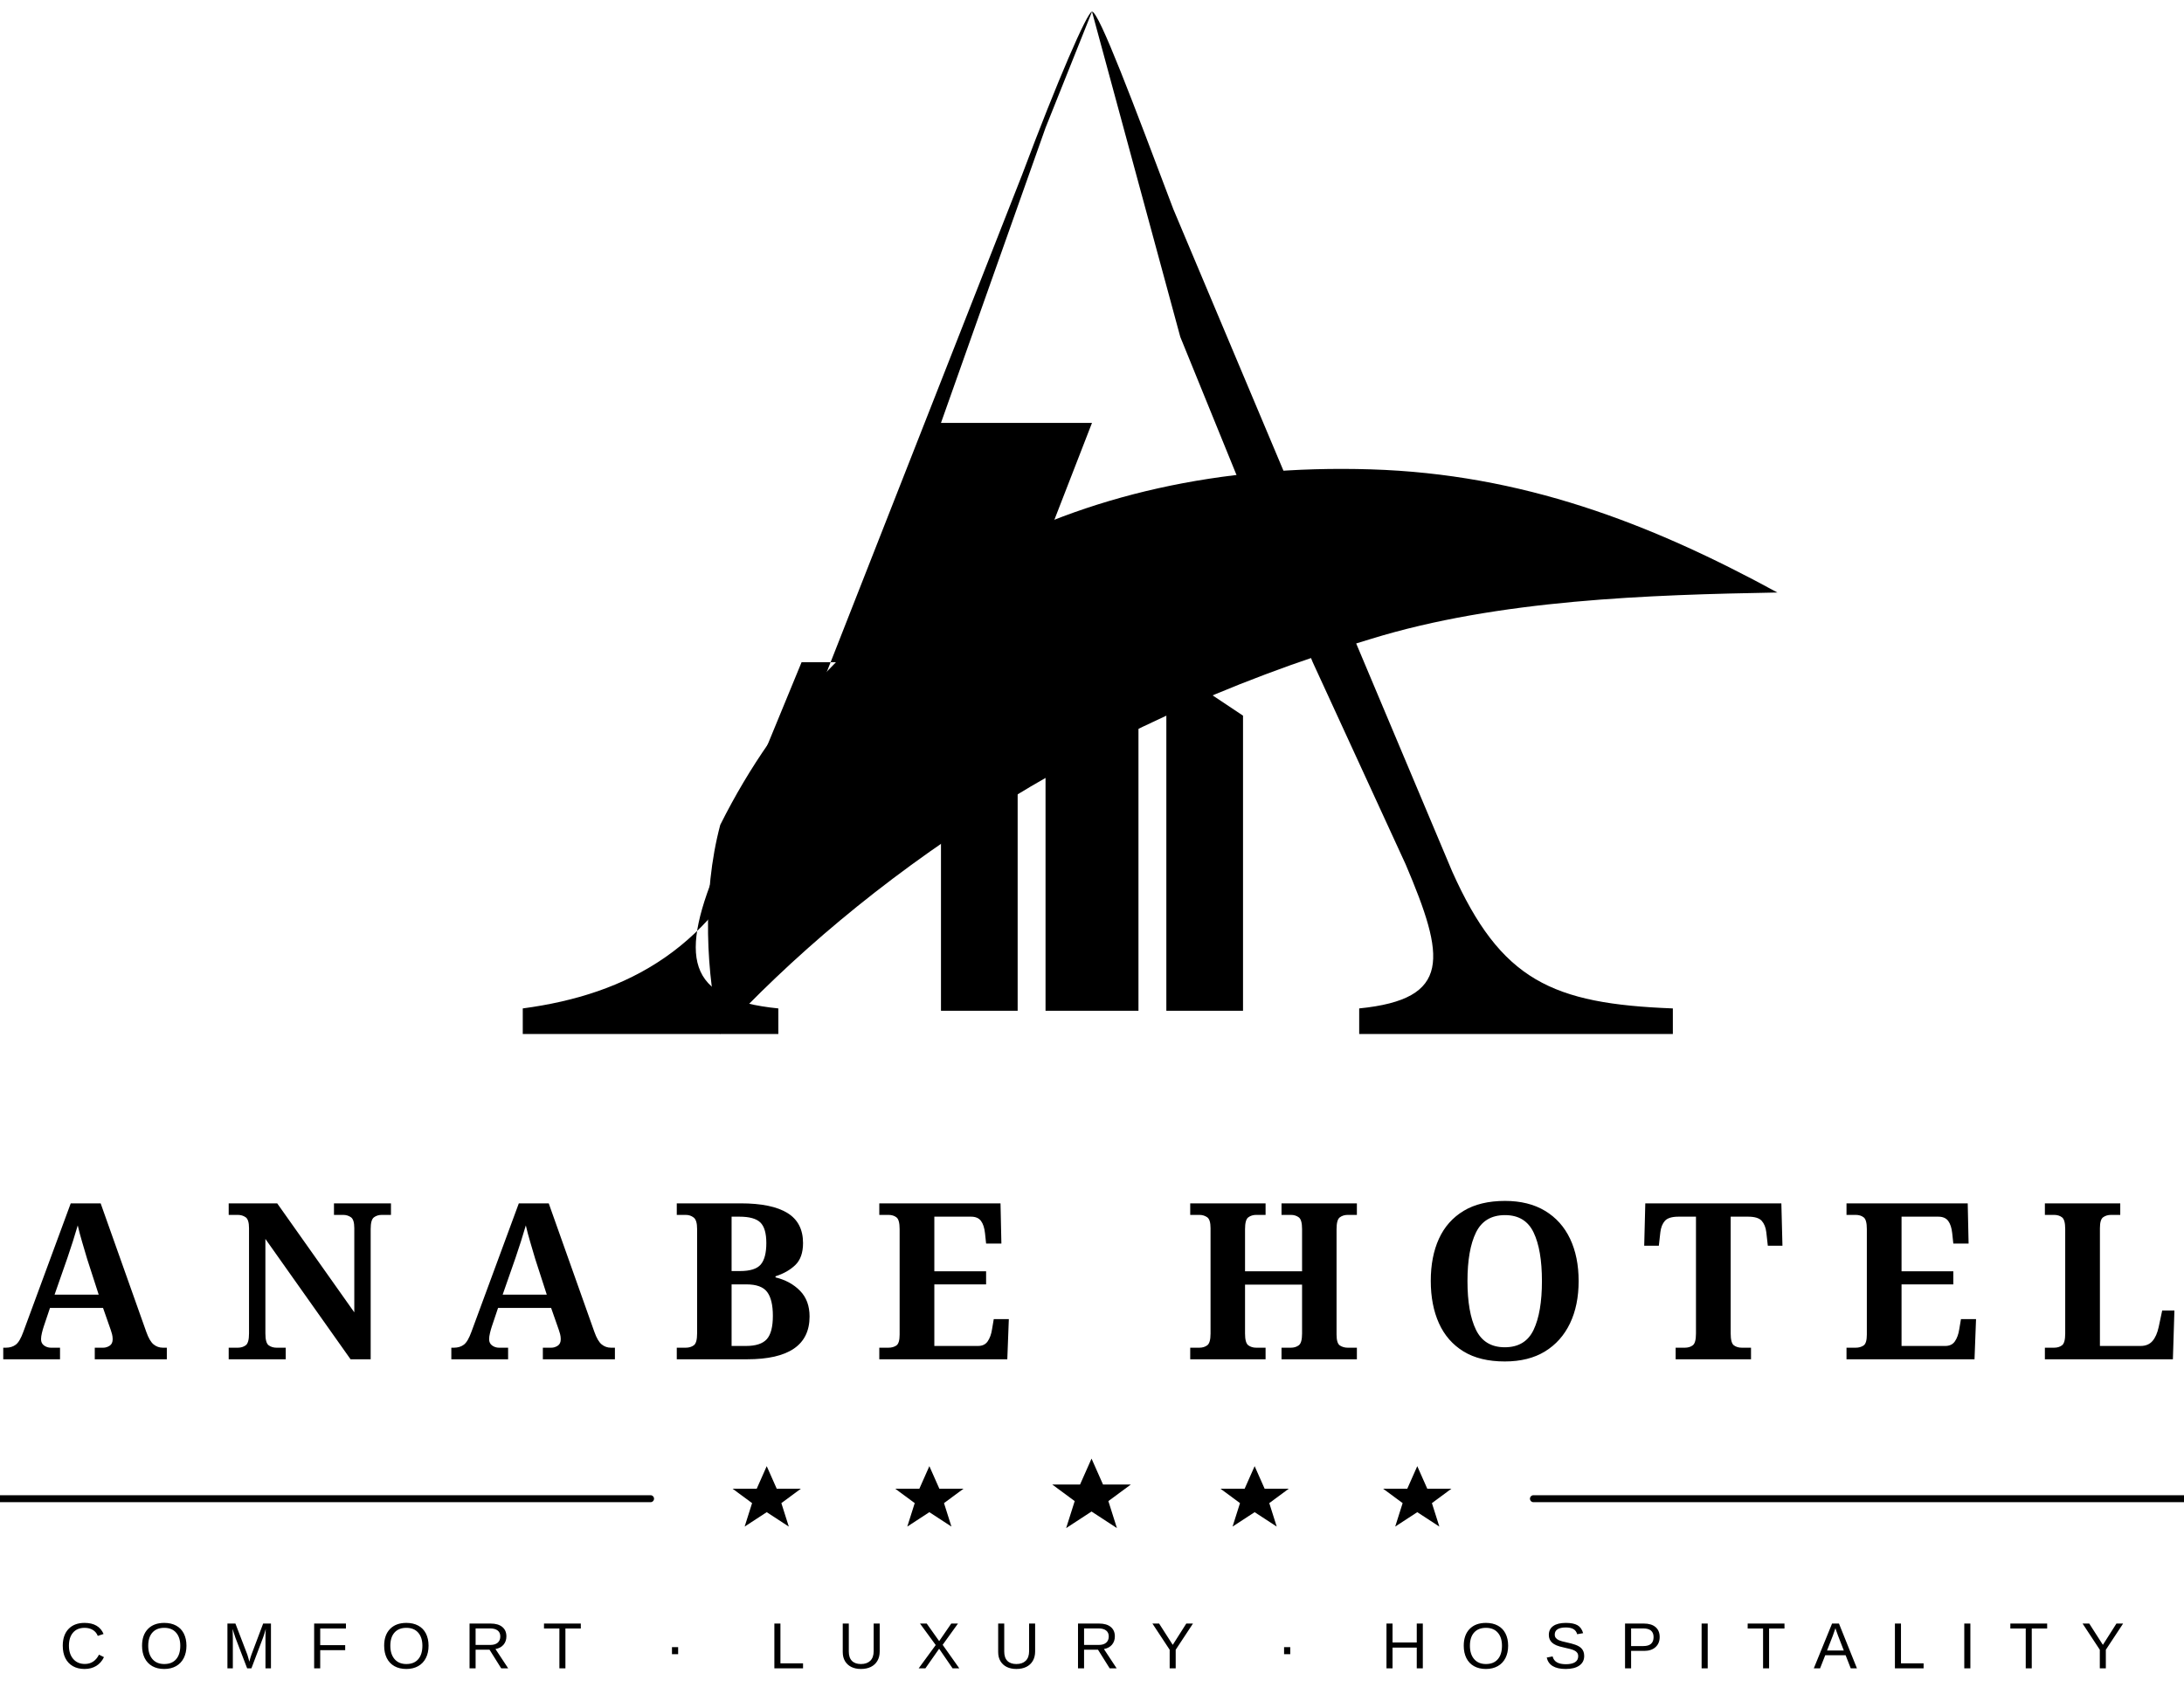
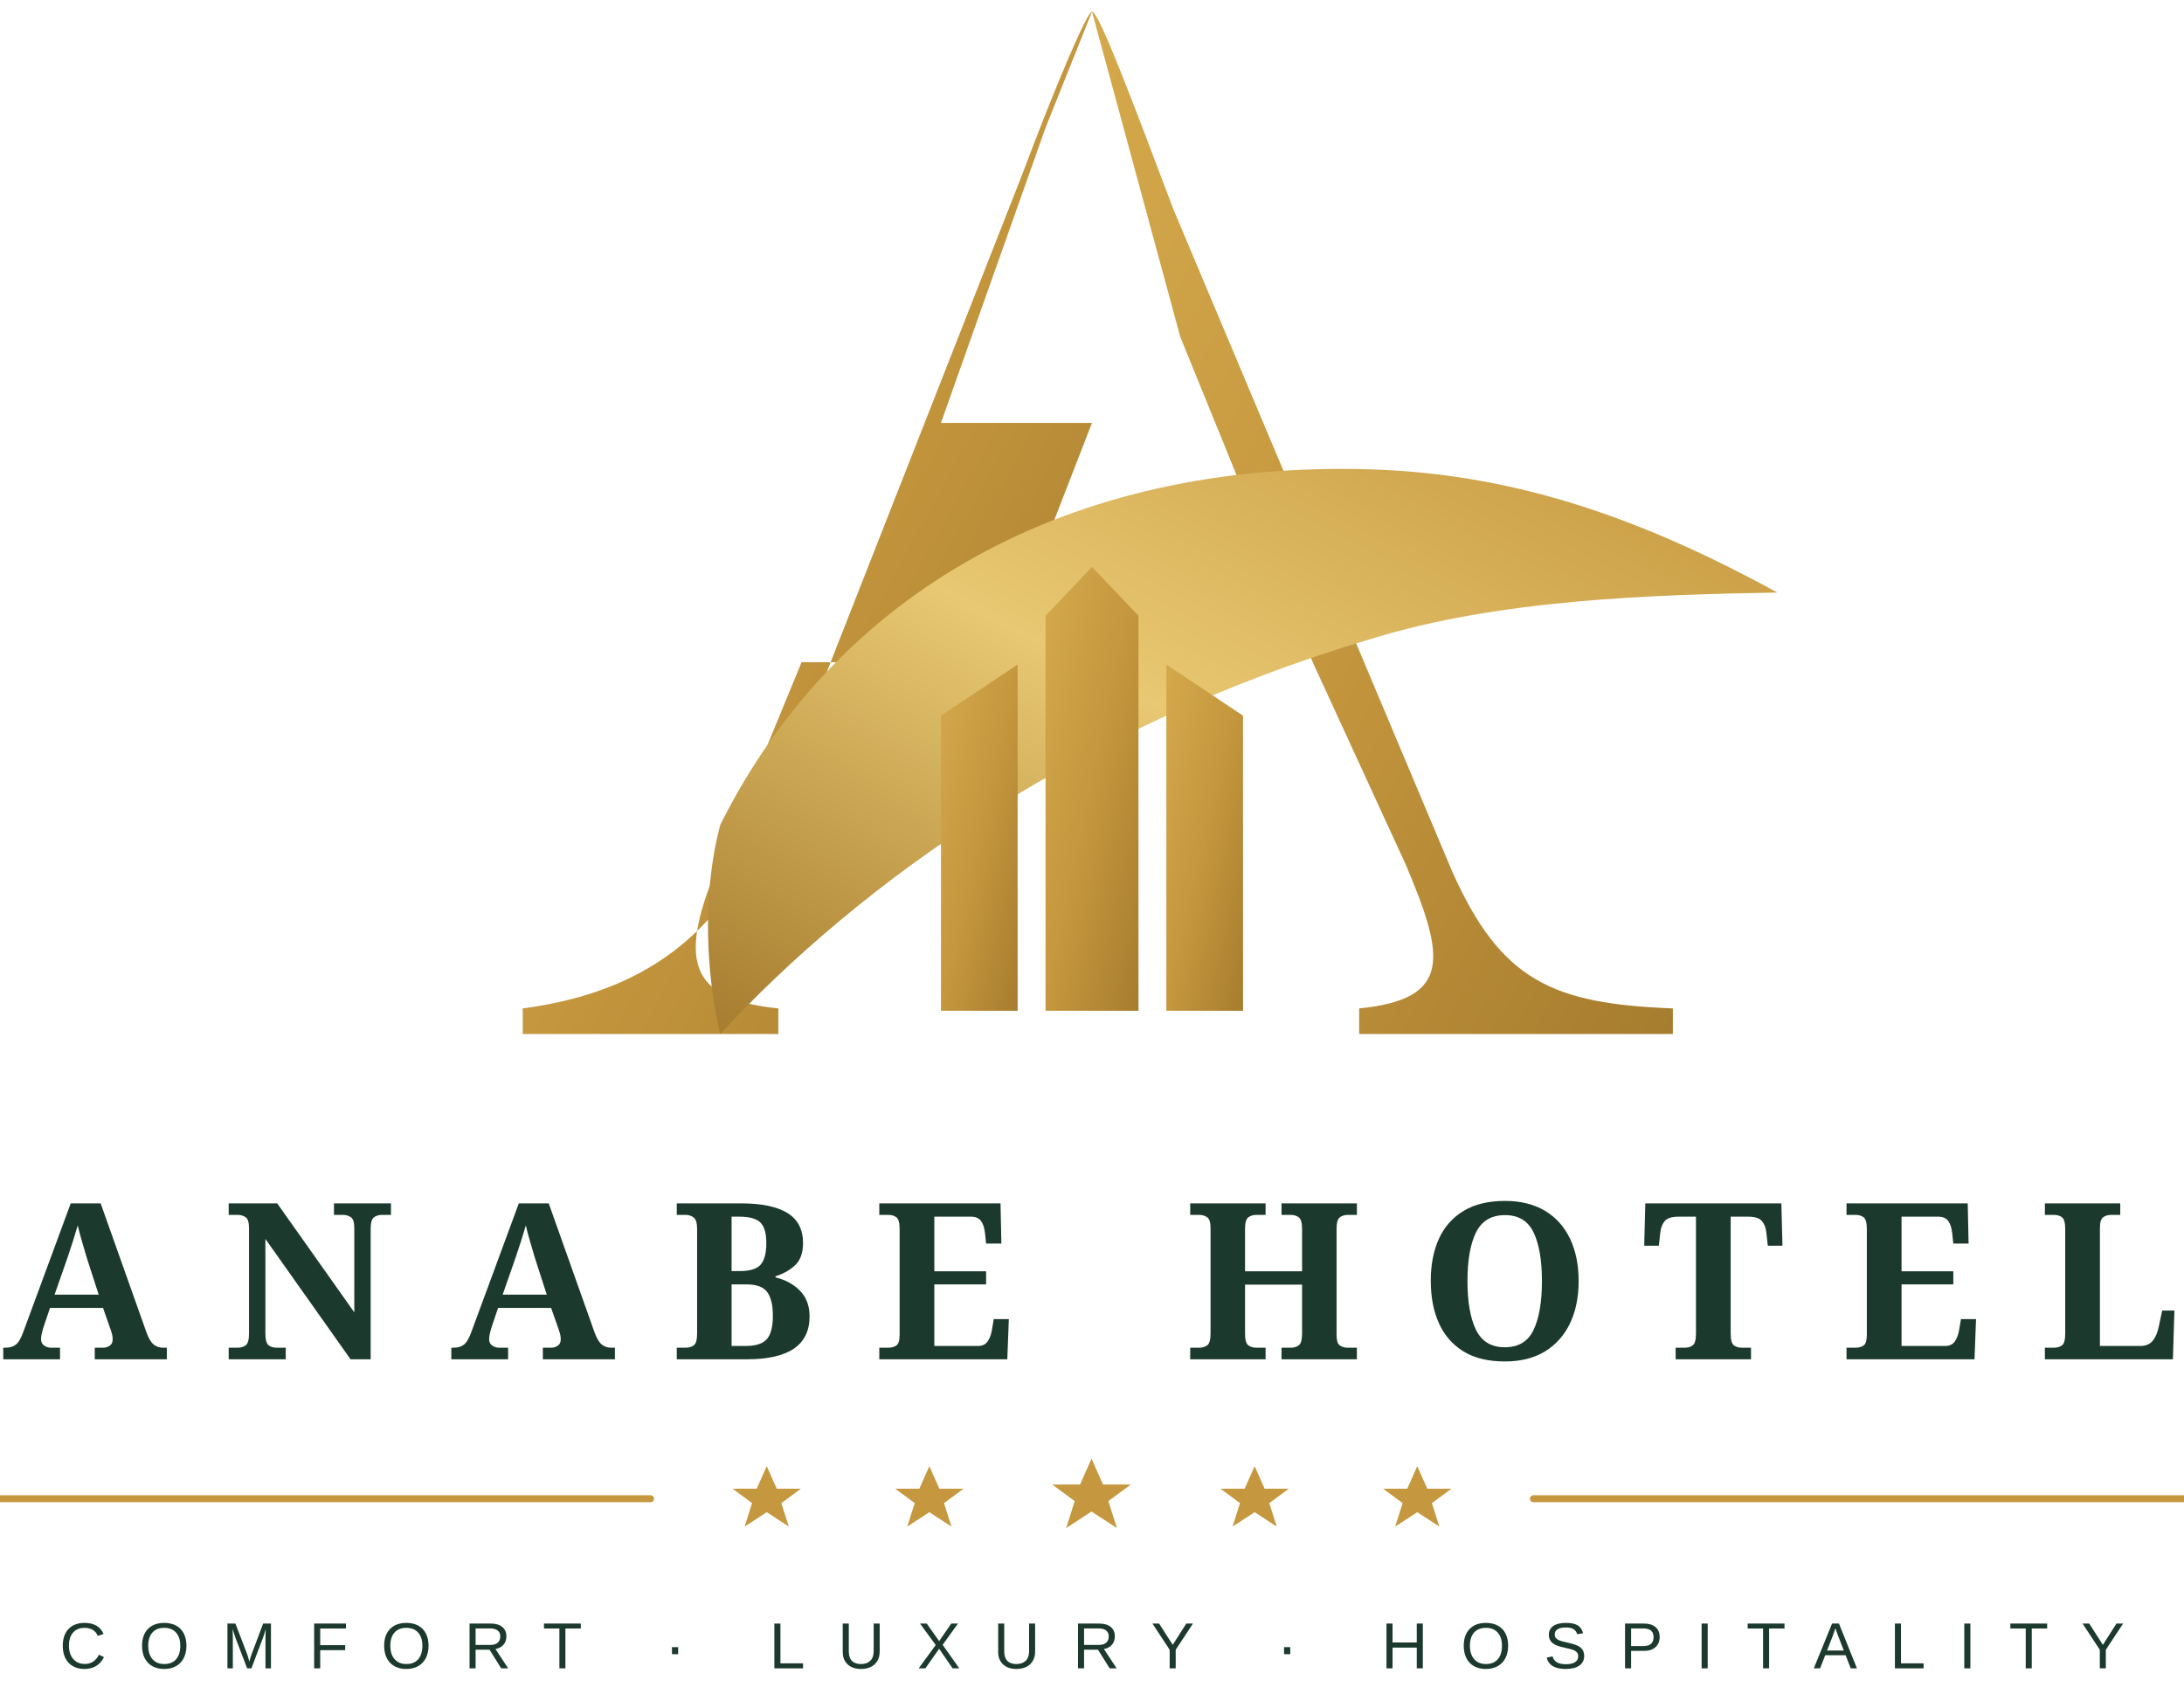
<svg xmlns="http://www.w3.org/2000/svg" viewBox="280 110 940 735" width="940" height="735" role="img" aria-labelledby="title description">
  <defs>
+     <linearGradient id="goldGrad" x1="0%" y1="0%" x2="100%" y2="100%">
+       <stop offset="0%" stop-color="#D4A94B" />
+       <stop offset="50%" stop-color="#C5973E" />
+       <stop offset="100%" stop-color="#A67C2E" />
+     </linearGradient>
+     <linearGradient id="swooshGrad" x1="0%" y1="100%" x2="100%" y2="0%">
+       <stop offset="0%" stop-color="#A67C2E" />
+       <stop offset="50%" stop-color="#E8C872" />
+       <stop offset="100%" stop-color="#C5973E" />
+     </linearGradient>
    <g id="star">
-       <polygon points="0,-14 4.3,-4.3 14.7,-4.3 6.3,1.9 9.5,12 0,5.8 -9.5,12 -6.3,1.9 -14.7,-4.3 -4.3,-4.3" fill="#000" />
+       <polygon points="0,-14 4.3,-4.3 14.7,-4.3 6.3,1.9 9.5,12 0,5.8 -9.5,12 -6.3,1.9 -14.7,-4.3 -4.3,-4.3" fill="#C5973E" />
    </g>
  </defs>
-   <g transform="translate(750 270)" fill="#000">
-     <path d="M 0,-155 C -2,-155 -15,-125 -30,-85 L -140,195 C -162,248 -200,268 -245,274 L -245,285 L -135,285 L -135,274 C -175,270 -178,252 -160,210 L -125,125 L -40,125 L 0,22 L -65,22 L -20,-105 Z" />
-     <path d="M 0,-155 C 3,-155 18,-115 35,-70 L 155,215 C 176,262 198,272 250,274 L 250,285 L 115,285 L 115,274 C 155,270 152,252 135,212 L 95,125 L 38,-15 L 0,-155 Z" />
-     <path d="M -160,195 C -110,95 -10,38 120,42 C 185,44 240,65 295,95 C 240,96 175,98 120,115 C -5,152 -100,220 -160,285 C -166,260 -168,225 -160,195 Z" />
-     <polygon points="-65,275 -65,148 -32,126 -32,275" />
-     <polygon points="-20,275 -20,105 0,84 20,105 20,275" />
-     <polygon points="32,275 32,126 65,148 65,275" />
+   <g transform="translate(750 270)">
+     <path d="M 0,-155 C -2,-155 -15,-125 -30,-85 L -140,195 C -162,248 -200,268 -245,274 L -245,285 L -135,285 L -135,274 C -175,270 -178,252 -160,210 L -125,125 L -40,125 L 0,22 L -65,22 L -20,-105 Z" fill="url(#goldGrad)" />
+     <path d="M 0,-155 C 3,-155 18,-115 35,-70 L 155,215 C 176,262 198,272 250,274 L 250,285 L 115,285 L 115,274 C 155,270 152,252 135,212 L 95,125 L 38,-15 L 0,-155 Z" fill="url(#goldGrad)" />
+     <path d="M -160,195 C -110,95 -10,38 120,42 C 185,44 240,65 295,95 C 240,96 175,98 120,115 C -5,152 -100,220 -160,285 C -166,260 -168,225 -160,195 Z" fill="url(#swooshGrad)" />
+     <polygon points="-65,275 -65,148 -32,126 -32,275" fill="url(#goldGrad)" />
+     <polygon points="-20,275 -20,105 0,84 20,105 20,275" fill="url(#goldGrad)" />
+     <polygon points="32,275 32,126 65,148 65,275" fill="url(#goldGrad)" />
  </g>
-   <text x="750" y="695" text-anchor="middle" font-family="'Cormorant Garamond', 'Playfair Display', 'Cinzel', Georgia, serif" font-size="94" font-weight="600" letter-spacing="24" fill="#000">ANABE HOTEL</text>
-   <g transform="translate(0 755)" fill="#000">
-     <line x1="280" y1="0" x2="560" y2="0" stroke="#000" stroke-width="3" stroke-linecap="round" />
+   <text x="750" y="695" text-anchor="middle" font-family="'Cormorant Garamond', 'Playfair Display', 'Cinzel', Georgia, serif" font-size="94" font-weight="600" letter-spacing="24" fill="#1B3A2D">ANABE HOTEL</text>
+   <g transform="translate(0 755)">
+     <line x1="280" y1="0" x2="560" y2="0" stroke="#C5973E" stroke-width="3" stroke-linecap="round" />
    <use href="#star" x="610" y="0" />
    <use href="#star" x="680" y="0" />
    <use href="#star" x="750" y="0" transform="scale(1.15) translate(-98 -1)" />
    <use href="#star" x="820" y="0" />
    <use href="#star" x="890" y="0" />
-     <line x1="940" y1="0" x2="1220" y2="0" stroke="#000" stroke-width="3" stroke-linecap="round" />
+     <line x1="940" y1="0" x2="1220" y2="0" stroke="#C5973E" stroke-width="3" stroke-linecap="round" />
  </g>
-   <text x="750" y="828" text-anchor="middle" font-family="'Plus Jakarta Sans', Montserrat, Arial, sans-serif" font-size="28" font-weight="500" letter-spacing="14" fill="#000">COMFORT  ·  LUXURY  ·  HOSPITALITY</text>
+   <text x="750" y="828" text-anchor="middle" font-family="'Plus Jakarta Sans', Montserrat, Arial, sans-serif" font-size="28" font-weight="500" letter-spacing="14" fill="#1B3A2D">COMFORT  ·  LUXURY  ·  HOSPITALITY</text>
</svg>
